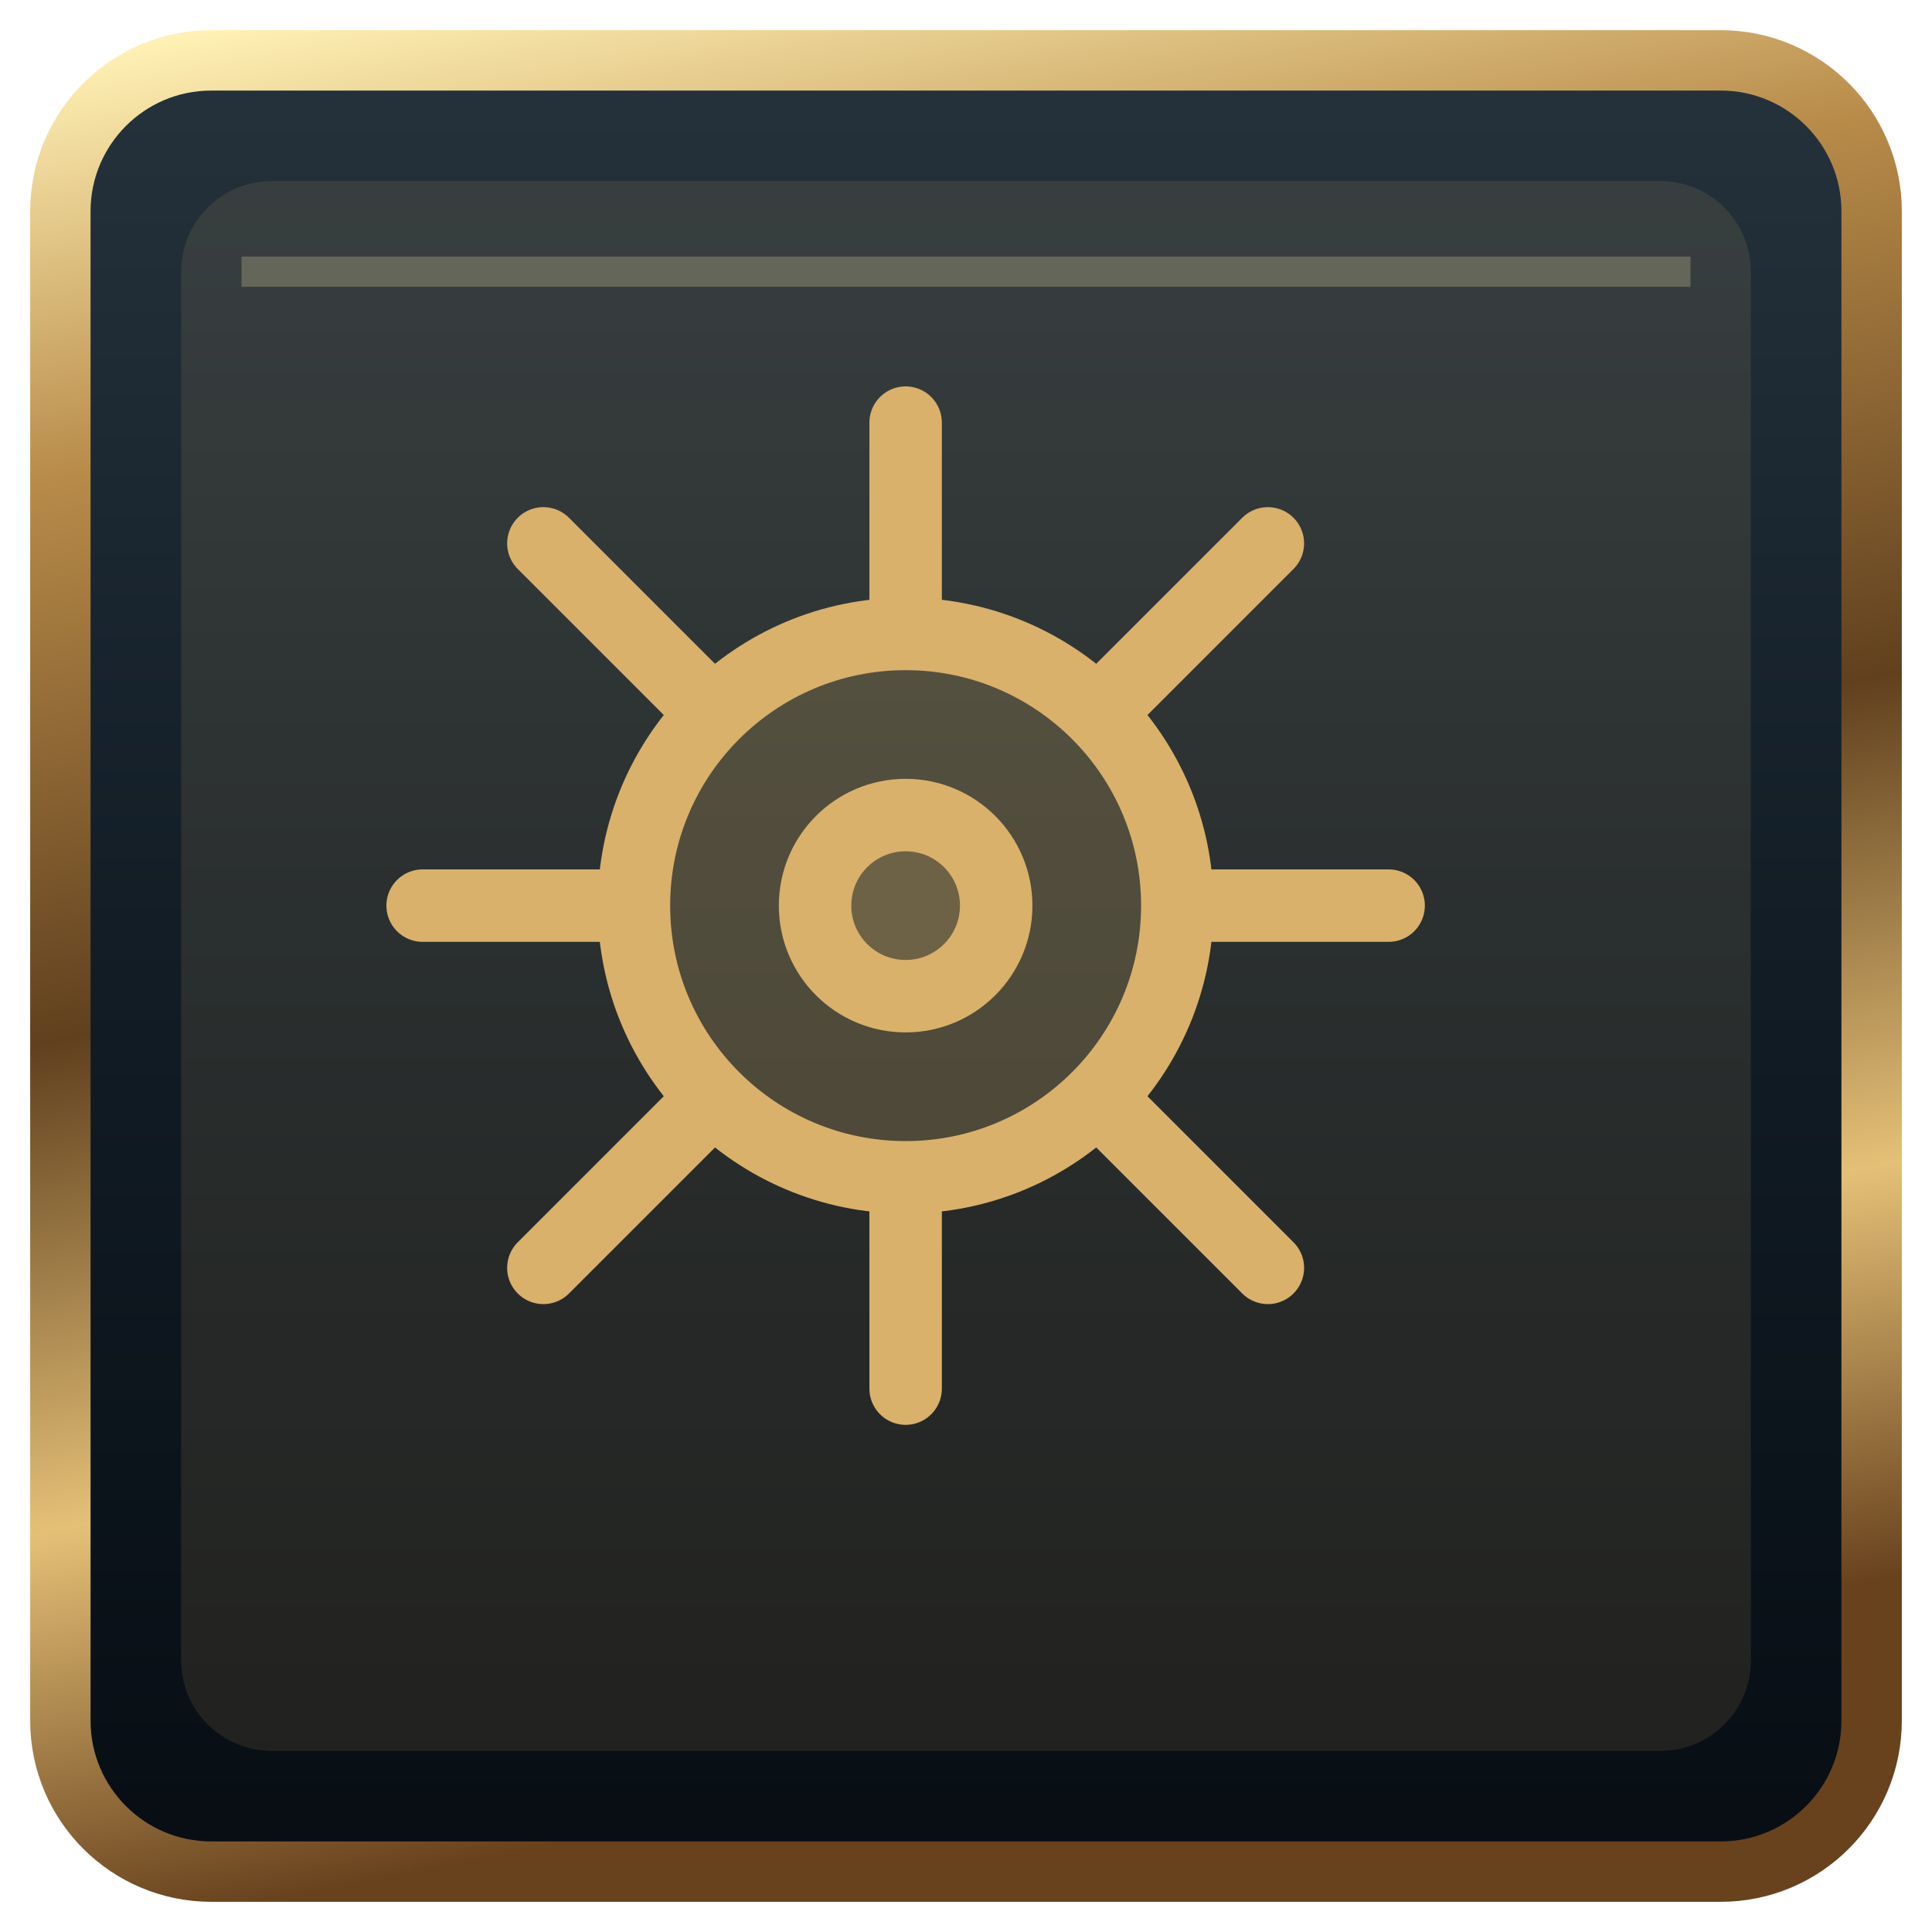
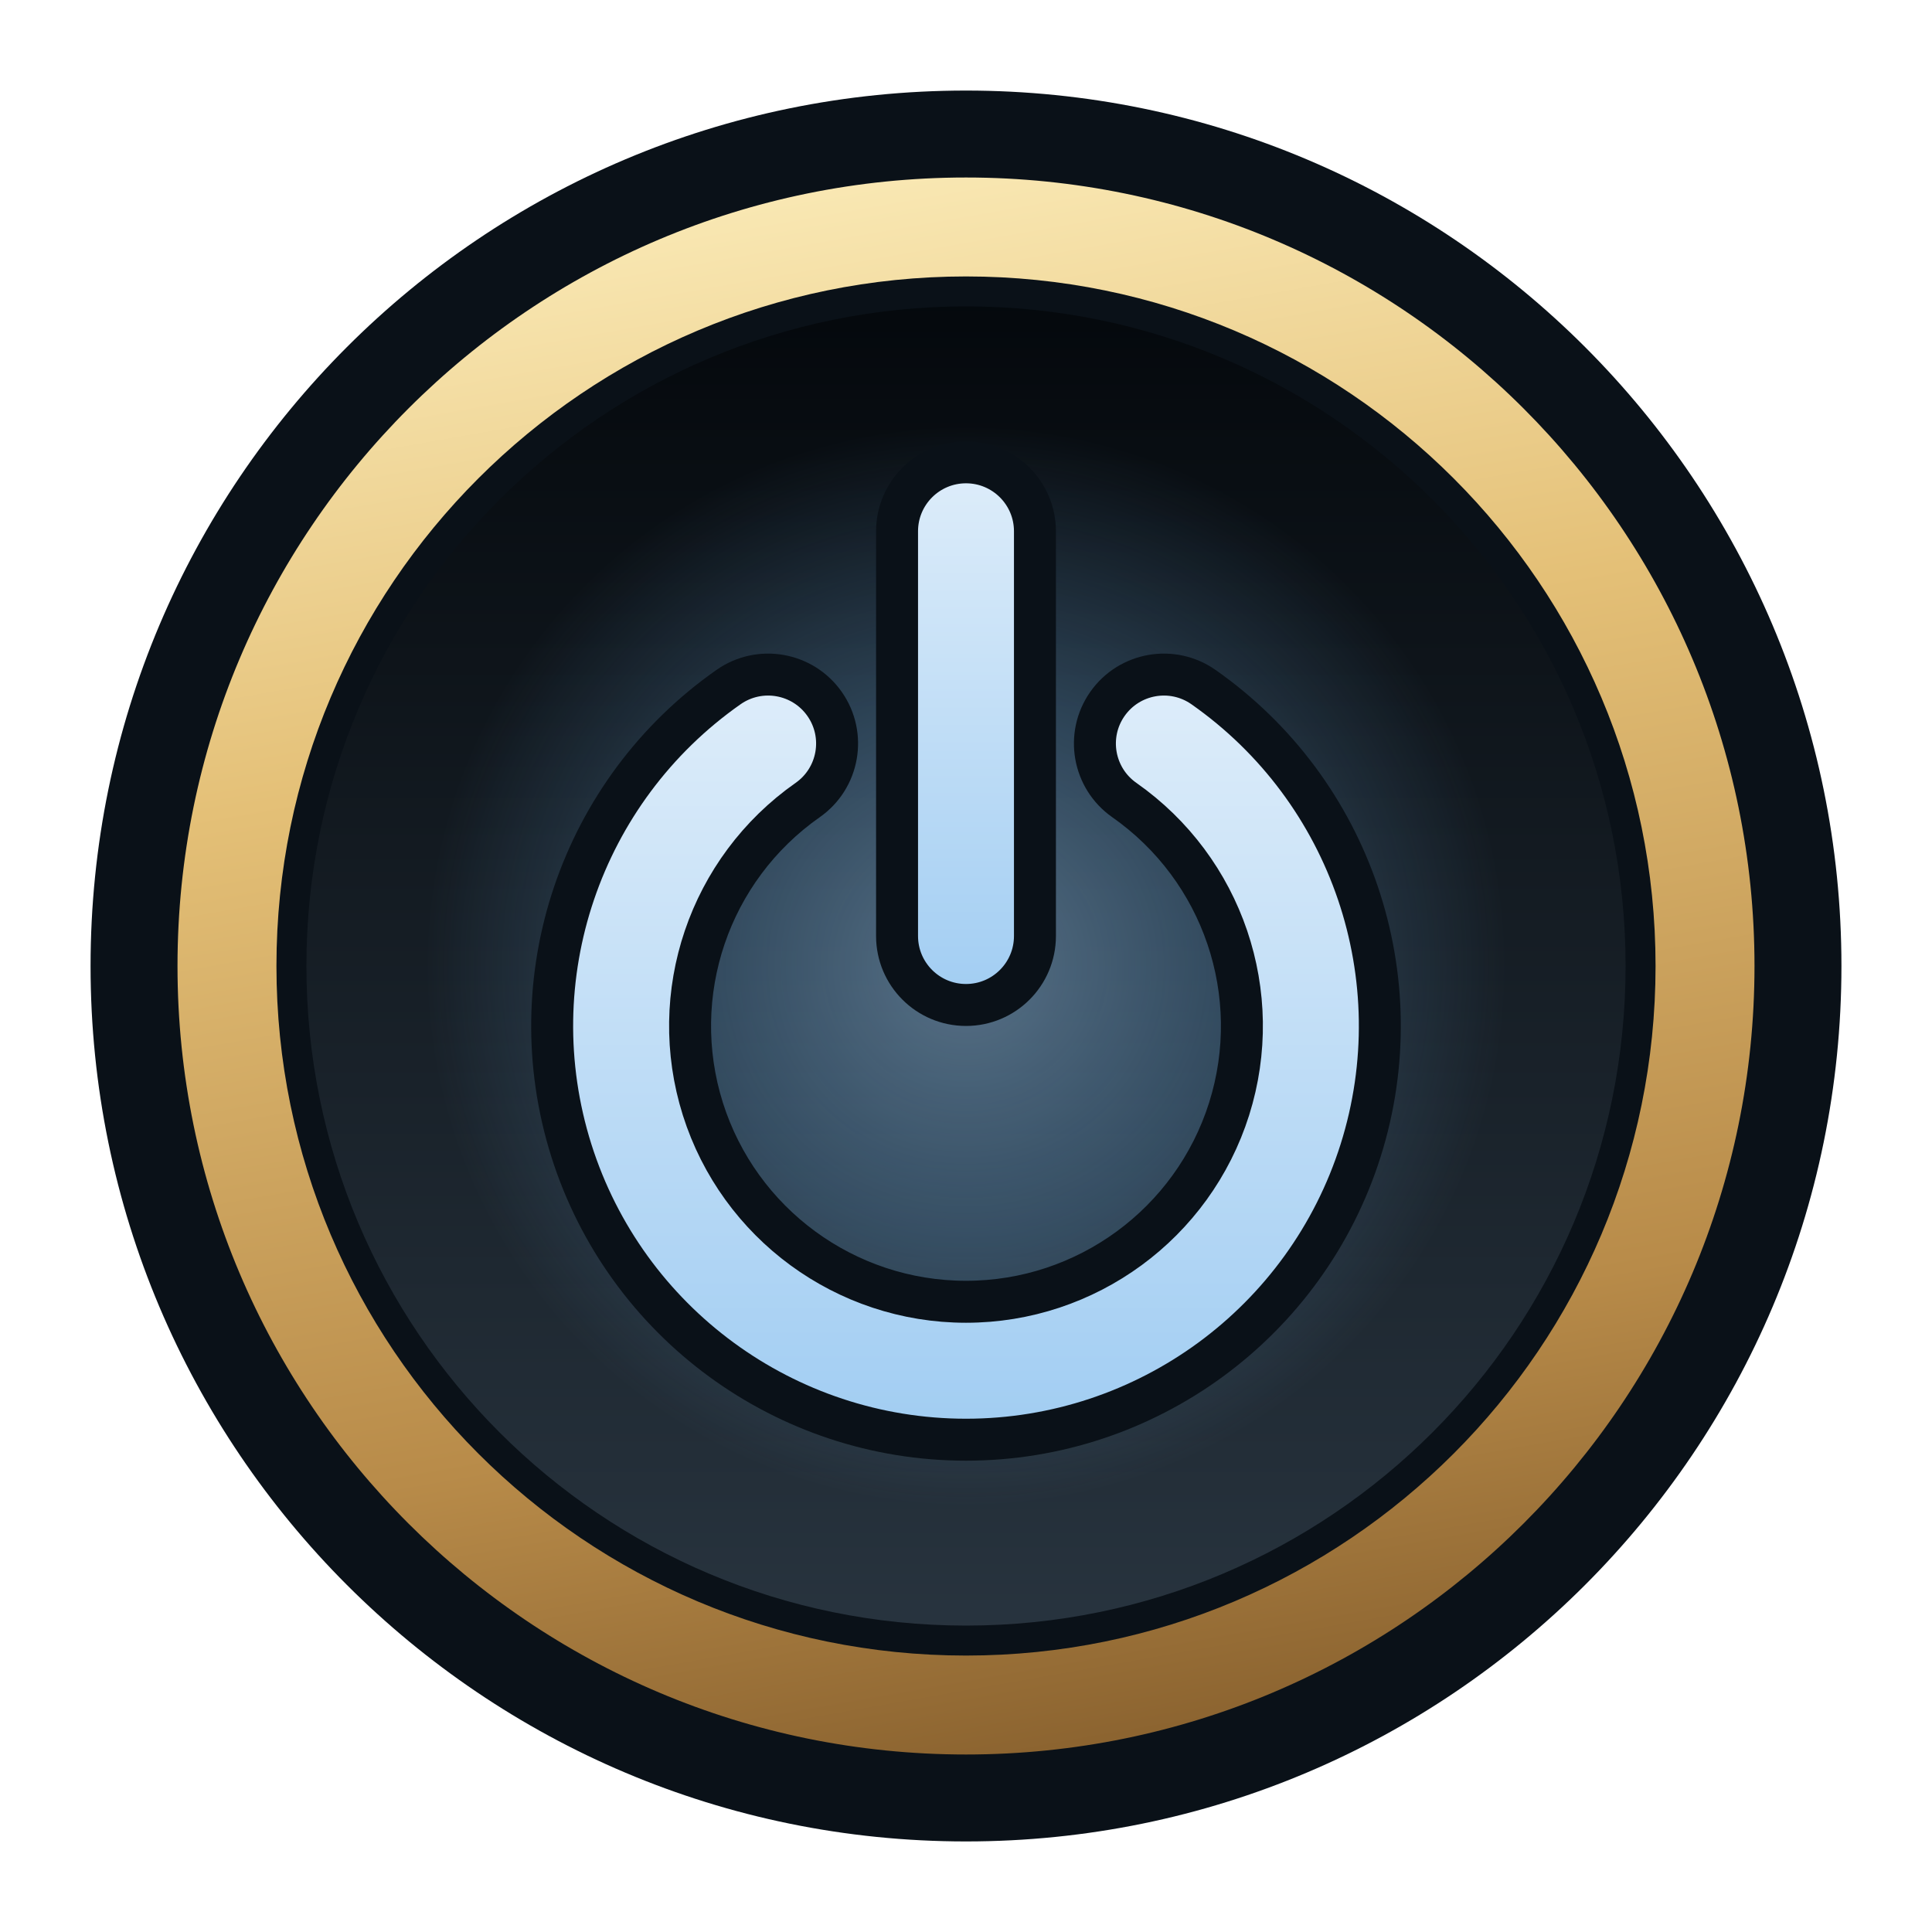
<svg xmlns="http://www.w3.org/2000/svg" width="64" height="64" viewBox="0 0 64 64">
  <defs>
-     <linearGradient id="gold" x2="0.2" y2="1">
-       <stop stop-color="#fff0b4" />
-       <stop offset=".22" stop-color="#b88b49" />
-       <stop offset=".52" stop-color="#60401e" />
-       <stop offset=".78" stop-color="#e4c077" />
-       <stop offset="1" stop-color="#68421d" />
+     <linearGradient id="linear-gradient-1" x1="26.606" y1="1.408" x2="37.394" y2="62.592" gradientUnits="userSpaceOnUse">
+       <stop offset="0" stop-color="#fff3c4" />
+       <stop offset="0.35" stop-color="#e4c077" />
+       <stop offset="0.72" stop-color="#b88b49" />
+       <stop offset="1" stop-color="#7a5426" />
    </linearGradient>
-     <linearGradient id="dark" x2="0" y2="1">
-       <stop stop-color="#25323c" />
-       <stop offset=".48" stop-color="#121d26" />
-       <stop offset="1" stop-color="#070d13" />
+     <linearGradient id="linear-gradient-2" x1="32" y1="9.654" x2="32" y2="54.346" gradientUnits="userSpaceOnUse">
+       <stop offset="0" stop-color="#04080c" />
+       <stop offset="1" stop-color="#28343f" />
    </linearGradient>
-     <linearGradient id="blue" x2="0" y2="1">
-       <stop stop-color="#8bb9df" />
-       <stop offset=".24" stop-color="#3e709d" />
-       <stop offset=".75" stop-color="#173957" />
-       <stop offset="1" stop-color="#0d1e30" />
+     <radialGradient id="radial-gradient-1" cx="32" cy="32" r="17.877" gradientUnits="userSpaceOnUse">
+       <stop offset="0" stop-color="#a1cdf2" stop-opacity="0.95" />
+       <stop offset="0.5" stop-color="#79b8ec" stop-opacity="0.55" />
+       <stop offset="1" stop-color="#79b8ec" stop-opacity="0" />
+     </radialGradient>
+     <linearGradient id="linear-gradient-3" x1="32" y1="22.346" x2="32" y2="47.692" gradientUnits="userSpaceOnUse">
+       <stop offset="0" stop-color="#deedfa" />
+       <stop offset="1" stop-color="#a1cdf2" />
    </linearGradient>
-     <linearGradient id="red" x2="0" y2="1">
-       <stop stop-color="#ffc0ad" />
-       <stop offset=".3" stop-color="#e94c5b" />
-       <stop offset="1" stop-color="#7d1b30" />
-     </linearGradient>
-     <linearGradient id="mana" x2="0" y2="1">
-       <stop stop-color="#bdeaff" />
-       <stop offset=".3" stop-color="#419ee6" />
-       <stop offset="1" stop-color="#174c92" />
-     </linearGradient>
-     <linearGradient id="amber" x2="0" y2="1">
-       <stop stop-color="#fff0a5" />
-       <stop offset=".3" stop-color="#dba13b" />
-       <stop offset="1" stop-color="#8e5217" />
-     </linearGradient>
-     <linearGradient id="purple" x2="0" y2="1">
-       <stop stop-color="#f2cfff" />
-       <stop offset=".3" stop-color="#a56de5" />
-       <stop offset="1" stop-color="#4e267d" />
-     </linearGradient>
-     <linearGradient id="green" x2="0" y2="1">
-       <stop stop-color="#d3ffc0" />
-       <stop offset=".3" stop-color="#68c56a" />
-       <stop offset="1" stop-color="#245e35" />
+     <linearGradient id="linear-gradient-4" x1="32" y1="15.315" x2="32" y2="33.291" gradientUnits="userSpaceOnUse">
+       <stop offset="0" stop-color="#deedfa" />
+       <stop offset="1" stop-color="#a1cdf2" />
    </linearGradient>
  </defs>
-   <rect x="2" y="2" width="60" height="60" rx="5" fill="url(#dark)" stroke="url(#gold)" stroke-width="2" />
-   <rect x="6" y="6" width="52" height="52" rx="3" fill="#d9b16b" opacity=".12" />
-   <path d="M8 9 H56" stroke="#fff0ba" opacity=".23" />
-   <g transform="translate(12 12)" stroke="#d9b16b" fill="#d9b16b" fill-opacity=".22" stroke-width="2.4" stroke-linejoin="round" stroke-linecap="round">
-     <circle cx="18" cy="18" r="9" />
-     <circle cx="18" cy="18" r="3" />
-     <path d="M18 2 V8 M18 28 V34 M2 18 H8 M28 18 H34 M6 6 L11 11 M25 25 L30 30 M30 6 L25 11 M11 25 L6 30" />
+   <g id="Layer_1" data-name="Layer 1">
+     <g id="emblem">
+       <path id="halo" d="M3 32 C3 15.985 15.985 3 32 3 C48.015 3 61 15.985 61 32 C61 48.015 48.015 61 32 61 C15.985 61 3 48.015 3 32 Z" fill="#0a1118" />
+       <path id="rim" d="M58.815 32 C58.815 46.808 46.808 58.815 32 58.815 C17.192 58.815 5.185 46.808 5.185 32 C5.185 17.192 17.192 5.185 32 5.185 C46.808 5.185 58.815 17.192 58.815 32 Z" fill="url(#linear-gradient-1)" stroke="#0a1118" stroke-width="1.39" stroke-linejoin="round" />
+       <path id="face" d="M54.346 32 C54.346 44.345 44.345 54.346 32 54.346 C19.655 54.346 9.654 44.345 9.654 32 C9.654 19.655 19.655 9.654 32 9.654 C44.345 9.654 54.346 19.655 54.346 32 Z" fill="url(#linear-gradient-2)" stroke="#0a1118" stroke-width="0.993" stroke-linejoin="round" />
+       <path id="aura" d="M49.877 32 C49.877 41.872 41.872 49.877 32 49.877 C22.128 49.877 14.123 41.872 14.123 32 C14.123 22.128 22.128 14.123 32 14.123 C41.872 14.123 49.877 22.128 49.877 32 Z" fill="url(#radial-gradient-1)" opacity="0.5" />
+       <path id="arc" d="M24.134 22.76 C25.168 22.036 26.592 22.287 27.316 23.32 C28.04 24.353 27.789 25.778 26.756 26.502 C23.49 28.79 22.084 32.929 23.283 36.735 C24.483 40.532 28.011 43.123 32 43.123 C35.989 43.123 39.517 40.532 40.716 36.736 C41.916 32.929 40.51 28.79 37.244 26.502 C36.211 25.778 35.96 24.353 36.684 23.32 C37.408 22.287 38.832 22.036 39.866 22.76 C44.764 26.192 46.873 32.402 45.073 38.109 C43.273 43.808 37.982 47.692 32 47.692 C26.018 47.692 20.727 43.808 18.927 38.111 C17.127 32.402 19.236 26.192 24.134 22.76 Z" fill="url(#linear-gradient-3)" stroke="#0a1118" stroke-width="1.39" stroke-linejoin="round" />
+       <path id="bar" d="M29.716 17.599 C29.716 16.338 30.738 15.315 32 15.315 C33.262 15.315 34.284 16.338 34.284 17.599 L34.284 31.007 C34.284 32.268 33.262 33.291 32 33.291 C30.738 33.291 29.716 32.268 29.716 31.007 Z" fill="url(#linear-gradient-4)" stroke="#0a1118" stroke-width="1.39" stroke-linejoin="round" />
+     </g>
  </g>
</svg>
